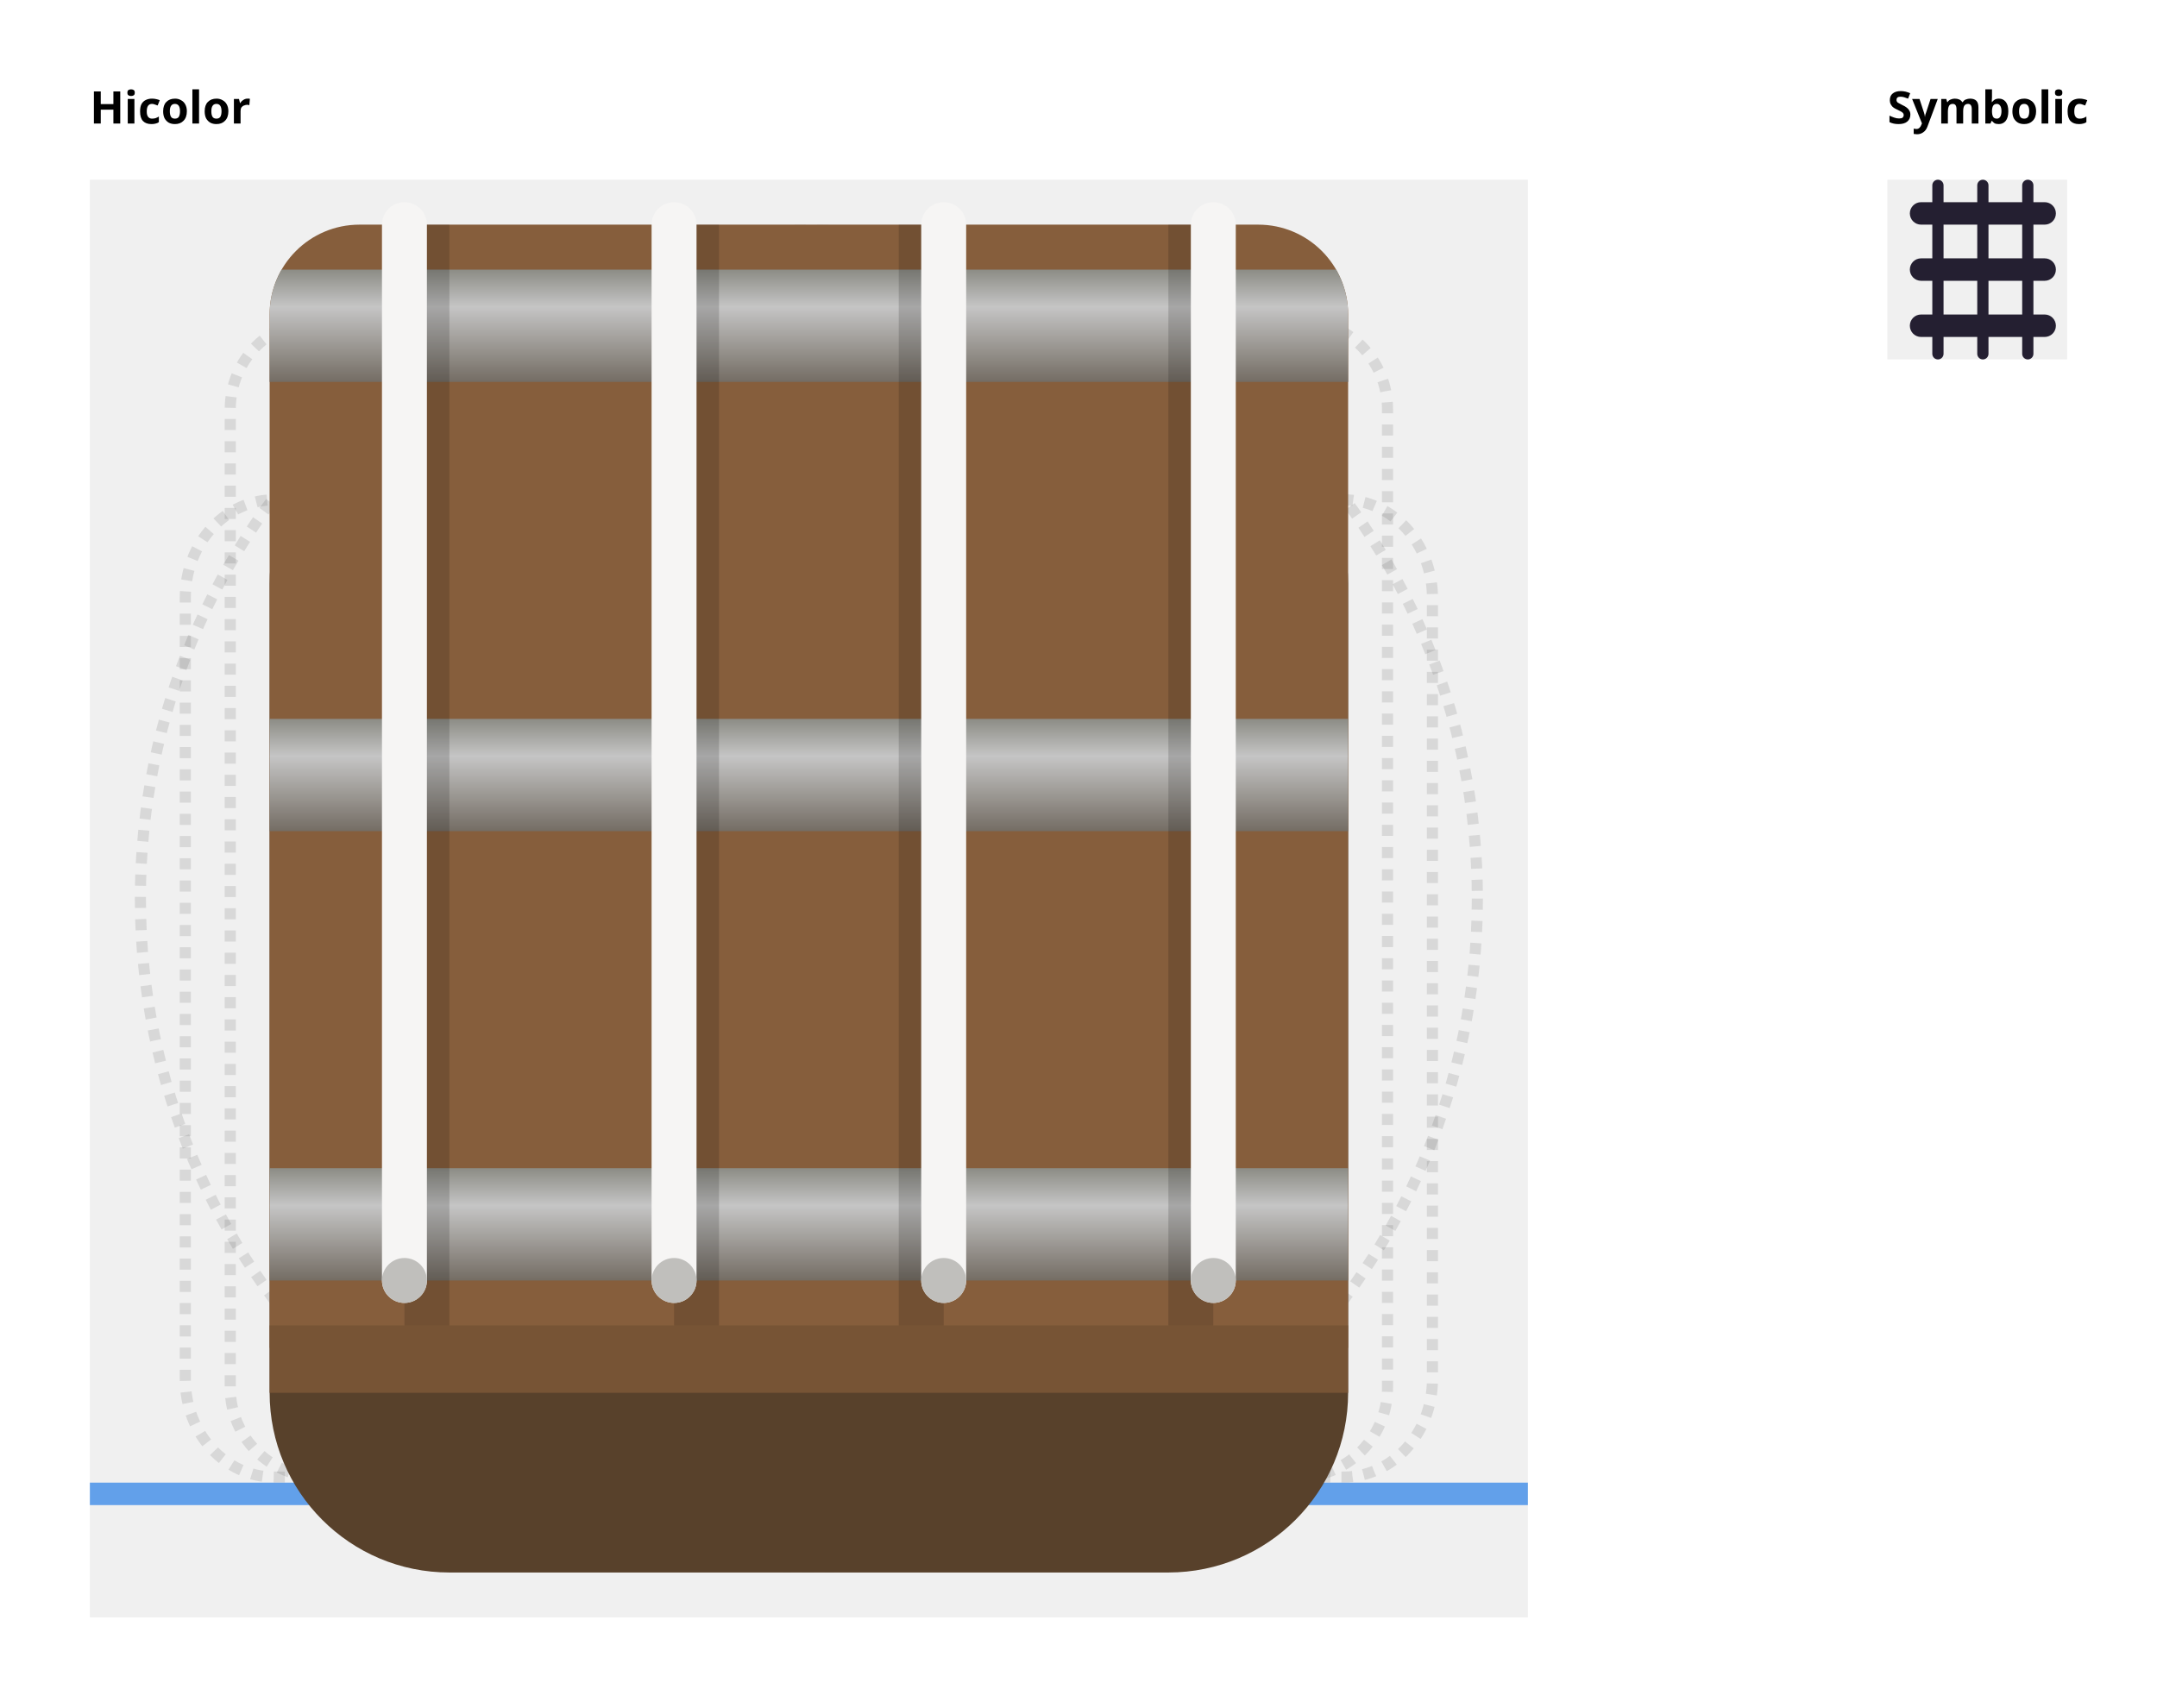
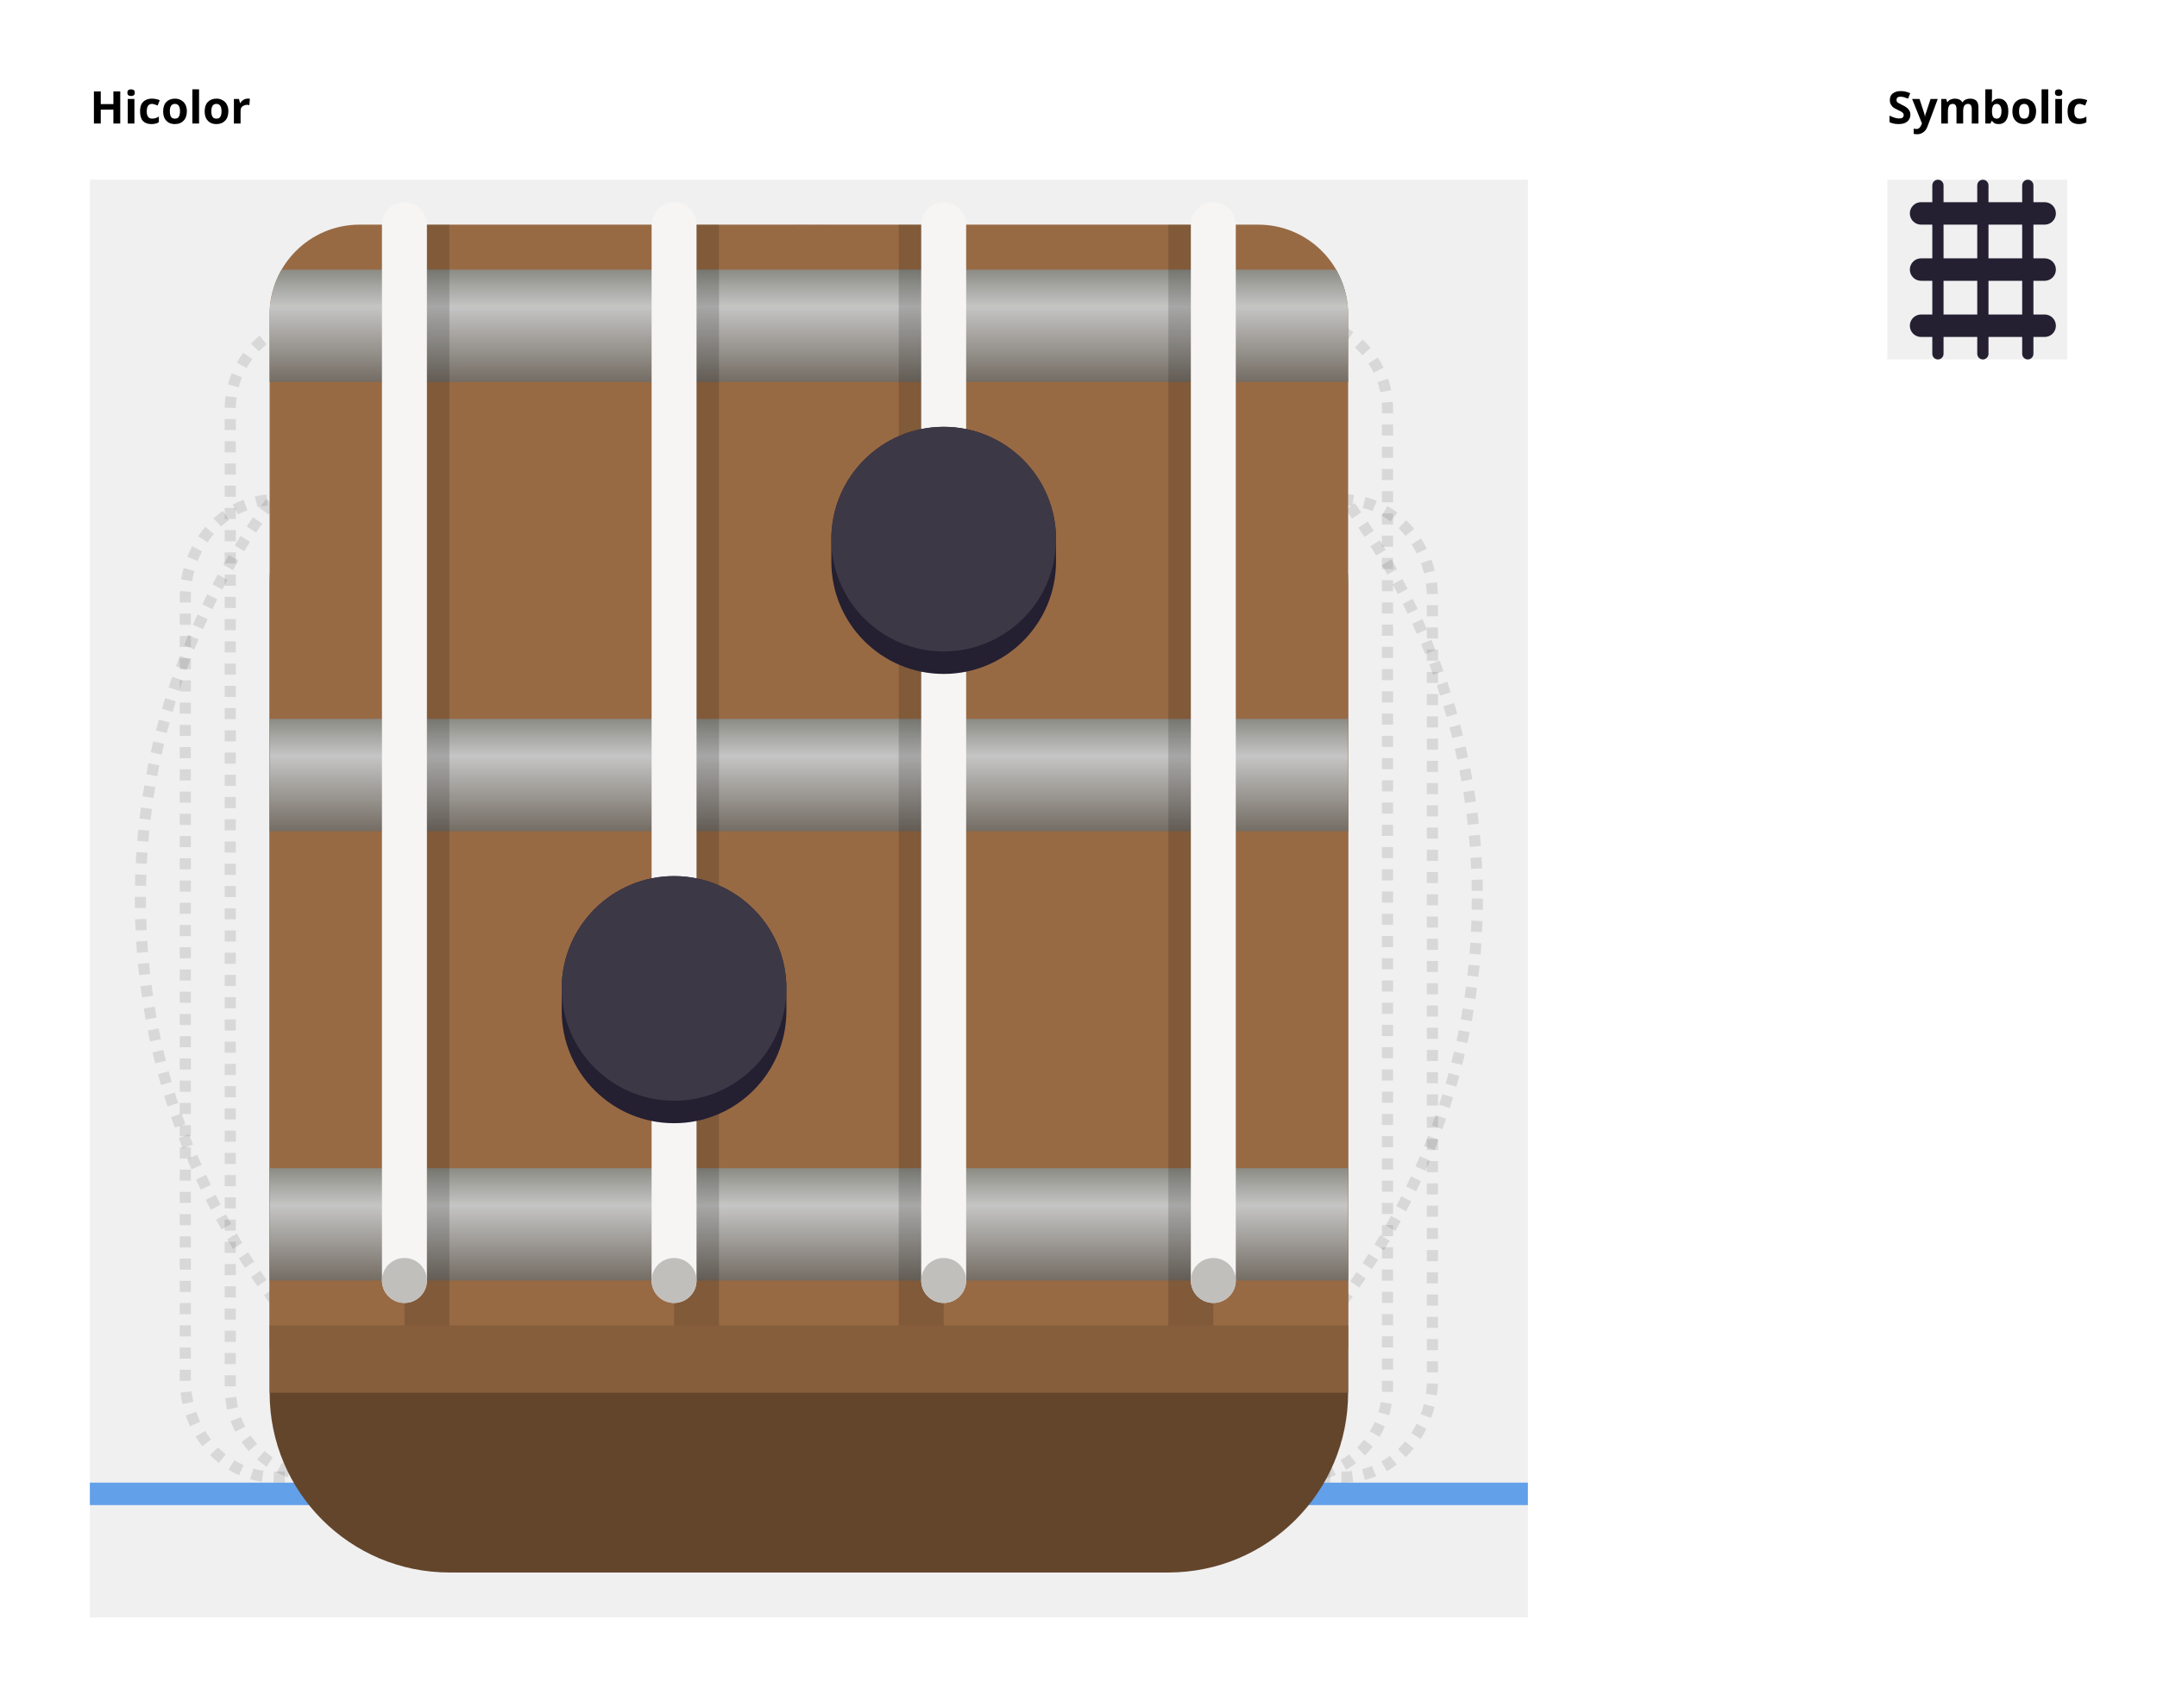
<svg xmlns="http://www.w3.org/2000/svg" xmlns:xlink="http://www.w3.org/1999/xlink" width="192" height="152" id="svg11300" version="1.0" style="display:inline;enable-background:new" viewBox="0 0 192 152">
  <defs id="defs3">
    <linearGradient id="linearGradient28">
      <stop style="stop-color:#746d64;stop-opacity:1;" offset="0" id="stop26" />
      <stop style="stop-color:#c5c5c5;stop-opacity:1;" offset="0.667" id="stop27" />
      <stop style="stop-color:#8c8c85;stop-opacity:1;" offset="1" id="stop28" />
    </linearGradient>
    <linearGradient id="linearGradient129236">
      <stop style="stop-color:#837b71;stop-opacity:1;" offset="0" id="stop129230" />
      <stop style="stop-color:#d8d8d8;stop-opacity:1;" offset="0.667" id="stop129232" />
      <stop style="stop-color:#a0a099;stop-opacity:1;" offset="1" id="stop129234" />
    </linearGradient>
    <linearGradient id="linearGradient102112">
      <stop style="stop-color:#185db3;stop-opacity:1;" offset="0" id="stop102108" />
      <stop style="stop-color:#1b6fd2;stop-opacity:1;" offset="1" id="stop102110" />
    </linearGradient>
    <linearGradient id="linearGradient59229">
      <stop style="stop-color:#583b26;stop-opacity:1;" offset="0" id="stop59225" />
      <stop style="stop-color:#9c6c44;stop-opacity:1;" offset="0.038" id="stop59963" />
      <stop style="stop-color:#63452c;stop-opacity:1" offset="0.077" id="stop59965" />
      <stop style="stop-color:#63452c;stop-opacity:1;" offset="0.913" id="stop59959" />
      <stop style="stop-color:#9c6c44;stop-opacity:1;" offset="0.962" id="stop59961" />
      <stop style="stop-color:#583b26;stop-opacity:1;" offset="1" id="stop59227" />
    </linearGradient>
    <linearGradient y2="236" x2="96" y1="236" x1="32" gradientTransform="translate(604.8168,170.5864)" gradientUnits="userSpaceOnUse" id="linearGradient1099" xlink:href="#linearGradient1036" />
    <linearGradient id="linearGradient1036">
      <stop id="stop1032" offset="0" style="stop-color:#d5d3cf;stop-opacity:1;" />
      <stop id="stop1034" offset="1" style="stop-color:#f6f5f4;stop-opacity:1" />
    </linearGradient>
    <radialGradient r="32" fy="-76" fx="-244" cy="-76" cx="-244" gradientTransform="matrix(0.8833333,0,0,0.8833333,-460.3502,463.1197)" gradientUnits="userSpaceOnUse" id="radialGradient1103" xlink:href="#linearGradient1069" />
    <linearGradient id="linearGradient1069">
      <stop id="stop1065" offset="0" style="stop-color:#d5d3cf;stop-opacity:1" />
      <stop id="stop1067-1" offset="1" style="stop-color:#949390;stop-opacity:1" />
    </linearGradient>
    <linearGradient gradientUnits="userSpaceOnUse" y2="232" x2="64" y1="262.5" x1="64" id="linearGradient1027" xlink:href="#linearGradient1025" gradientTransform="translate(-470.5864,432.8168)" />
    <linearGradient id="linearGradient1025">
      <stop id="stop1021" offset="0" style="stop-color:#9a9996;stop-opacity:1" />
      <stop id="stop1023" offset="1" style="stop-color:#77767b;stop-opacity:1" />
    </linearGradient>
    <clipPath clipPathUnits="userSpaceOnUse" id="clipPath1609-7">
      <path id="path1611-5" d="m 252,116 28,-28 v -8 h -36 v 36 z" style="fill:#e74747;stroke:none;stroke-width:0.25px;stroke-linecap:butt;stroke-linejoin:miter;stroke-opacity:1" />
    </clipPath>
    <linearGradient id="linearGradient1697">
      <stop id="stop1685" offset="0" style="stop-color:#deddda;stop-opacity:1" />
      <stop style="stop-color:#eeeeec;stop-opacity:1" offset="0.045" id="stop1687" />
      <stop id="stop1689" offset="0.091" style="stop-color:#deddda;stop-opacity:1" />
      <stop style="stop-color:#deddda;stop-opacity:1" offset="0.909" id="stop1691" />
      <stop id="stop1693" offset="0.955" style="stop-color:#eeeeec;stop-opacity:1" />
      <stop id="stop1695" offset="1" style="stop-color:#c0bfbc;stop-opacity:1" />
    </linearGradient>
    <clipPath clipPathUnits="userSpaceOnUse" id="clipPath1289">
      <path style="display:inline;opacity:1;vector-effect:none;fill:none;fill-opacity:1;stroke:#000000;stroke-width:4;stroke-linecap:round;stroke-linejoin:round;stroke-miterlimit:4;stroke-dasharray:none;stroke-dashoffset:0;stroke-opacity:1;marker:none;marker-start:none;marker-mid:none;marker-end:none;paint-order:normal;enable-background:new" d="m 64,-148 h 64 l 64,-64 64,64 h 192 c 17.728,0 32,14.272 32,32 v 288 c 0,17.728 -14.272,32 -32,32 H 256 l -64,-64 -64,64 H 64 C 46.272,204 32,189.728 32,172 v -288 c 0,-17.728 14.409,-34.199 32,-32 z" id="path1291" />
    </clipPath>
    <linearGradient id="paint3_linear-2-6-5" x2="1" gradientUnits="userSpaceOnUse" gradientTransform="matrix(0,6,-12,0,-64,209.9969)">
      <stop stop-color="#C01C27" id="stop91-0-7-4" />
      <stop offset="1" stop-color="#E01B24" id="stop93-2-5-7" />
    </linearGradient>
    <clipPath clipPathUnits="userSpaceOnUse" id="clipPath1609">
      <path id="path1611" d="m 252,116 28,-28 v -8 h -36 v 36 z" style="fill:#e74747;stroke:none;stroke-width:0.25px;stroke-linecap:butt;stroke-linejoin:miter;stroke-opacity:1" />
    </clipPath>
    <clipPath clipPathUnits="userSpaceOnUse" id="clipPath113028">
      <rect ry="8" rx="8" y="184" x="12" height="100" width="104" id="rect113030" style="display:inline;vector-effect:none;fill:#ab694c;fill-opacity:1;stroke:none;stroke-width:0.25;stroke-linecap:butt;stroke-linejoin:miter;stroke-miterlimit:4;stroke-dasharray:none;stroke-dashoffset:0;stroke-opacity:1;marker:none;marker-start:none;marker-mid:none;marker-end:none;paint-order:normal;enable-background:new" />
    </clipPath>
    <clipPath clipPathUnits="userSpaceOnUse" id="clipPath116939">
      <rect ry="6" rx="6" y="186" x="14" height="96" width="100" id="rect116941" style="display:inline;vector-effect:none;fill:#ab694c;fill-opacity:1;stroke:none;stroke-width:0.25;stroke-linecap:butt;stroke-linejoin:miter;stroke-miterlimit:4;stroke-dasharray:none;stroke-dashoffset:0;stroke-opacity:1;marker:none;marker-start:none;marker-mid:none;marker-end:none;paint-order:normal;enable-background:new" />
    </clipPath>
    <linearGradient xlink:href="#linearGradient28" id="linearGradient140318" gradientUnits="userSpaceOnUse" gradientTransform="matrix(1,0,0,2.500001,0,-287.0002)" x1="64" y1="194" x2="64" y2="190" />
    <linearGradient xlink:href="#linearGradient28" id="linearGradient140320" gradientUnits="userSpaceOnUse" gradientTransform="matrix(1,0,0,2.500001,0,-317.0002)" x1="64" y1="222" x2="64" y2="218" />
    <linearGradient xlink:href="#linearGradient28" id="linearGradient140322" gradientUnits="userSpaceOnUse" gradientTransform="matrix(1,0,0,2.500001,0,-347.0003)" x1="64" y1="250" x2="64" y2="246" />
    <linearGradient xlink:href="#linearGradient129236" id="linearGradient35" gradientUnits="userSpaceOnUse" gradientTransform="matrix(1,0,0,1.5,-837.301,-139)" x1="64" y1="278" x2="64" y2="274" />
    <linearGradient xlink:href="#linearGradient129236" id="linearGradient36" gradientUnits="userSpaceOnUse" gradientTransform="matrix(1,0,0,1.5,-837.301,-125)" x1="64" y1="250" x2="64" y2="246" />
    <linearGradient xlink:href="#linearGradient129236" id="linearGradient37" gradientUnits="userSpaceOnUse" gradientTransform="matrix(1,0,0,1.5,-837.301,-111)" x1="64" y1="222" x2="64" y2="218" />
    <linearGradient xlink:href="#linearGradient129236" id="linearGradient38" gradientUnits="userSpaceOnUse" gradientTransform="matrix(1,0,0,1.5,-837.301,-97)" x1="64" y1="194" x2="64" y2="190" />
    <linearGradient xlink:href="#linearGradient59229" id="linearGradient39" gradientUnits="userSpaceOnUse" gradientTransform="matrix(1,0,0,1.04,-837.301,-7.520005)" x1="12" y1="272" x2="116" y2="272" />
    <clipPath clipPathUnits="userSpaceOnUse" id="clipPath39">
      <rect ry="8" rx="8" y="184" x="12" height="100" width="104" id="rect40" style="display:inline;vector-effect:none;fill:#986a44;fill-opacity:1;stroke:none;stroke-width:0.25;stroke-linecap:butt;stroke-linejoin:miter;stroke-miterlimit:4;stroke-dasharray:none;stroke-dashoffset:0;stroke-opacity:1;marker:none;marker-start:none;marker-mid:none;marker-end:none;paint-order:normal;enable-background:new" />
    </clipPath>
    <linearGradient xlink:href="#linearGradient102112" id="linearGradient88" gradientUnits="userSpaceOnUse" gradientTransform="matrix(1.125,0,0,1.125,-945.926,-89.74998)" x1="29" y1="262" x2="45" y2="262" />
    <linearGradient xlink:href="#linearGradient102112" id="linearGradient89" gradientUnits="userSpaceOnUse" gradientTransform="matrix(1.125,0,0,1.125,-981.926,-61.75)" x1="29" y1="262" x2="45" y2="262" />
    <linearGradient xlink:href="#linearGradient102112" id="linearGradient90" gradientUnits="userSpaceOnUse" gradientTransform="matrix(1.125,0,0,1.125,-999.926,-33.75)" x1="29" y1="262" x2="45" y2="262" />
    <linearGradient xlink:href="#linearGradient129236" id="linearGradient91" gradientUnits="userSpaceOnUse" gradientTransform="matrix(1,0,0,1.5,-995.301,-139)" x1="64" y1="278" x2="64" y2="274" />
    <linearGradient xlink:href="#linearGradient129236" id="linearGradient92" gradientUnits="userSpaceOnUse" gradientTransform="matrix(1,0,0,1.5,-995.301,-125)" x1="64" y1="250" x2="64" y2="246" />
    <linearGradient xlink:href="#linearGradient129236" id="linearGradient93" gradientUnits="userSpaceOnUse" gradientTransform="matrix(1,0,0,1.5,-995.301,-111)" x1="64" y1="222" x2="64" y2="218" />
    <linearGradient xlink:href="#linearGradient129236" id="linearGradient94" gradientUnits="userSpaceOnUse" gradientTransform="matrix(1,0,0,1.5,-995.301,-97)" x1="64" y1="194" x2="64" y2="190" />
    <linearGradient xlink:href="#linearGradient59229" id="linearGradient95" gradientUnits="userSpaceOnUse" gradientTransform="matrix(1,0,0,1.04,-995.301,-7.520005)" x1="12" y1="272" x2="116" y2="272" />
    <linearGradient xlink:href="#linearGradient129236" id="linearGradient229" gradientUnits="userSpaceOnUse" gradientTransform="matrix(1,0,0,1.5,0,-97)" x1="64" y1="194" x2="64" y2="190" />
    <linearGradient xlink:href="#linearGradient129236" id="linearGradient230" gradientUnits="userSpaceOnUse" gradientTransform="matrix(1,0,0,1.5,0,-111)" x1="64" y1="222" x2="64" y2="218" />
    <linearGradient xlink:href="#linearGradient129236" id="linearGradient231" gradientUnits="userSpaceOnUse" gradientTransform="matrix(1,0,0,1.5,0,-125)" x1="64" y1="250" x2="64" y2="246" />
    <linearGradient xlink:href="#linearGradient129236" id="linearGradient232" gradientUnits="userSpaceOnUse" gradientTransform="matrix(1,0,0,1.5,0,-139)" x1="64" y1="278" x2="64" y2="274" />
    <linearGradient xlink:href="#linearGradient59229" id="linearGradient233" gradientUnits="userSpaceOnUse" gradientTransform="matrix(1,0,0,1.04,-633.3011,-7.520005)" x1="12" y1="272" x2="116" y2="272" />
    <linearGradient xlink:href="#linearGradient129236" id="linearGradient255" gradientUnits="userSpaceOnUse" gradientTransform="matrix(1,0,0,1.5,0,-97)" x1="64" y1="194" x2="64" y2="190" />
    <linearGradient xlink:href="#linearGradient129236" id="linearGradient256" gradientUnits="userSpaceOnUse" gradientTransform="matrix(1,0,0,1.5,0,-111)" x1="64" y1="222" x2="64" y2="218" />
    <linearGradient xlink:href="#linearGradient129236" id="linearGradient257" gradientUnits="userSpaceOnUse" gradientTransform="matrix(1,0,0,1.5,0,-125)" x1="64" y1="250" x2="64" y2="246" />
    <linearGradient xlink:href="#linearGradient129236" id="linearGradient258" gradientUnits="userSpaceOnUse" gradientTransform="matrix(1,0,0,1.5,0,-139)" x1="64" y1="278" x2="64" y2="274" />
    <linearGradient xlink:href="#linearGradient59229" id="linearGradient259" gradientUnits="userSpaceOnUse" gradientTransform="matrix(1,0,0,1.04,-413.3011,-7.520005)" x1="12" y1="272" x2="116" y2="272" />
    <clipPath clipPathUnits="userSpaceOnUse" id="clipPath3">
      <path id="path3" style="display:inline;vector-effect:none;fill:#986a44;stroke-width:0.24;marker:none;marker-start:none;marker-mid:none;marker-end:none;enable-background:new" d="m 24,180 h 80 a 8,8 45 0 1 8,8 v 92 H 16 V 188 A 8,8 135 0 1 24,180 Z" transform="matrix(1.083333,0,0,1,-5.333333,4.000002)" />
    </clipPath>
    <linearGradient xlink:href="#linearGradient129236" id="linearGradient119" gradientUnits="userSpaceOnUse" gradientTransform="matrix(1,0,0,1.5,0,-97)" x1="64" y1="194" x2="64" y2="190" />
    <linearGradient xlink:href="#linearGradient129236" id="linearGradient120" gradientUnits="userSpaceOnUse" gradientTransform="matrix(1,0,0,1.5,0,-111)" x1="64" y1="222" x2="64" y2="218" />
    <linearGradient xlink:href="#linearGradient129236" id="linearGradient121" gradientUnits="userSpaceOnUse" gradientTransform="matrix(1,0,0,1.5,0,-125)" x1="64" y1="250" x2="64" y2="246" />
    <linearGradient xlink:href="#linearGradient129236" id="linearGradient122" gradientUnits="userSpaceOnUse" gradientTransform="matrix(1,0,0,1.5,0,-139)" x1="64" y1="278" x2="64" y2="274" />
  </defs>
  <g id="layer1" style="display:inline" transform="translate(8,-156)">
    <g id="layer4" style="display:inline">
      <rect y="172" x="9.2651362e-08" height="128" width="128" id="hicolor" style="display:inline;overflow:visible;visibility:visible;fill:#f0f0f0;fill-opacity:0;fill-rule:nonzero;stroke:none;stroke-width:0.5;marker:none;enable-background:accumulate" />
      <rect style="display:inline;overflow:visible;visibility:visible;fill:#f0f0f0;fill-opacity:0;fill-rule:nonzero;stroke:none;stroke-width:0.5;marker:none;enable-background:accumulate" id="symbolic" width="16" height="16" x="160" y="172" />
    </g>
    <g id="layer2" style="display:inline">
      <g style="display:inline;fill:#000000;enable-background:new" transform="matrix(7.991171,0,0,8.003641,-167.7909,-4846.078)" id="g12027" />
      <rect style="display:inline;overflow:visible;visibility:visible;fill:#f0f0f0;fill-opacity:1;fill-rule:nonzero;stroke:none;stroke-width:0.5;marker:none;enable-background:accumulate" id="128" width="128" height="128" x="9.2651362e-08" y="172" />
      <g id="g883" style="fill:none;fill-opacity:0.251;stroke:#a579b3;stroke-opacity:1" transform="translate(-24,24)" />
      <g id="g900" style="fill:none;fill-opacity:0.251;stroke:#a579b3;stroke-opacity:1" transform="translate(-24,24)" />
      <rect y="172" x="160" height="16" width="16" id="16" style="display:inline;overflow:visible;visibility:visible;fill:#f0f0f0;fill-opacity:1;fill-rule:nonzero;stroke:none;stroke-width:0.5;marker:none;enable-background:accumulate" />
      <text xml:space="preserve" style="font-style:normal;font-variant:normal;font-weight:bold;font-stretch:normal;font-size:4px;line-height:125%;font-family:Cantarell;-inkscape-font-specification:'Cantarell, Bold';text-align:start;writing-mode:lr-tb;text-anchor:start;display:inline;fill:#000000;fill-opacity:1;stroke:none;stroke-width:0.333;enable-background:new" x="0" y="167" id="text863">
        <tspan style="font-size:4px;stroke-width:0.333" id="tspan861" x="0" y="167">Hicolor</tspan>
      </text>
      <text id="text867" y="167" x="160" style="font-style:normal;font-variant:normal;font-weight:bold;font-stretch:normal;font-size:4px;line-height:125%;font-family:Cantarell;-inkscape-font-specification:'Cantarell, Bold';text-align:start;writing-mode:lr-tb;text-anchor:start;display:inline;fill:#000000;fill-opacity:1;stroke:none;stroke-width:0.333;enable-background:new" xml:space="preserve">
        <tspan y="167" x="160" id="tspan865" style="font-size:4px;stroke-width:0.333">Symbolic</tspan>
      </text>
    </g>
    <g id="layer9" style="display:inline" />
    <g id="layer3" style="display:inline">
      <circle cx="64" cy="236" r="59.504" id="circle2892" style="display:inline;opacity:0.1;vector-effect:none;fill:none;fill-opacity:1;stroke:#000000;stroke-width:0.99;stroke-linecap:butt;stroke-linejoin:miter;stroke-miterlimit:4;stroke-dasharray:0.99, 0.99;stroke-dashoffset:0;stroke-opacity:1;marker:none;marker-start:none;marker-mid:none;marker-end:none;paint-order:normal;enable-background:new" />
      <rect ry="7.929" rx="8.701" y="180.495" x="20.495" height="111.01" width="87.01" id="rect2894" style="display:inline;opacity:0.1;vector-effect:none;fill:none;fill-opacity:1;stroke:#000000;stroke-width:0.99;stroke-linecap:butt;stroke-linejoin:miter;stroke-miterlimit:4;stroke-dasharray:0.99, 0.99;stroke-dashoffset:0;stroke-opacity:1;marker:none;marker-start:none;marker-mid:none;marker-end:none;paint-order:normal;enable-background:new" />
      <rect ry="7.924" rx="7.924" y="184.495" x="12.495" height="103.01" width="103.01" id="rect2896" style="display:inline;opacity:0.1;vector-effect:none;fill:none;fill-opacity:1;stroke:#000000;stroke-width:0.99;stroke-linecap:butt;stroke-linejoin:miter;stroke-miterlimit:4;stroke-dasharray:0.99, 0.99;stroke-dashoffset:0;stroke-opacity:1;marker:none;marker-start:none;marker-mid:none;marker-end:none;paint-order:normal;enable-background:new" />
      <rect ry="8.701" rx="7.929" y="200.495" x="8.495" height="87.01" width="111.01" id="rect2898" style="display:inline;opacity:0.1;vector-effect:none;fill:none;fill-opacity:1;stroke:#000000;stroke-width:0.99;stroke-linecap:butt;stroke-linejoin:miter;stroke-miterlimit:4;stroke-dasharray:0.99, 0.99;stroke-dashoffset:0;stroke-opacity:1;marker:none;marker-start:none;marker-mid:none;marker-end:none;paint-order:normal;enable-background:new" />
      <path id="path2900" d="M 2.6203015e-5,289 H 128" style="display:inline;fill:none;stroke:#62a0ea;stroke-width:2;stroke-linecap:butt;stroke-linejoin:miter;stroke-miterlimit:4;stroke-dasharray:none;stroke-opacity:1;enable-background:new" />
    </g>
    <g id="g116847" clip-path="url(#clipPath113028)" />
    <g id="g8" transform="translate(0,-2)" />
    <g id="g17">
      <rect style="opacity:1;fill:#241f31;fill-opacity:1;stroke:none;stroke-width:2;stroke-linecap:round;stroke-linejoin:round;stroke-dasharray:none" id="rect2" width="13" height="2" x="162" y="174" ry="1" rx="1" />
      <rect style="opacity:1;fill:#241f31;fill-opacity:1;stroke:none;stroke-width:2;stroke-linecap:round;stroke-linejoin:round;stroke-dasharray:none" id="rect3" width="13" height="2" x="162" y="179" ry="1" rx="1" />
      <rect style="opacity:1;fill:#241f31;fill-opacity:1;stroke:none;stroke-width:2;stroke-linecap:round;stroke-linejoin:round;stroke-dasharray:none" id="rect5" width="13" height="2" x="162" y="184" ry="1" rx="1" />
      <rect style="opacity:1;fill:#241f31;fill-opacity:1;stroke:none;stroke-width:2;stroke-linecap:round;stroke-linejoin:round;stroke-dasharray:none" id="rect6" width="1" height="16" x="172" y="172" ry="0.5" rx="0.5" />
      <rect style="opacity:1;fill:#241f31;fill-opacity:1;stroke:none;stroke-width:2;stroke-linecap:round;stroke-linejoin:round;stroke-dasharray:none" id="rect8" width="1" height="16" x="168" y="172" ry="0.5" rx="0.5" />
      <rect style="opacity:1;fill:#241f31;fill-opacity:1;stroke:none;stroke-width:2;stroke-linecap:round;stroke-linejoin:round;stroke-dasharray:none" id="rect9" width="1" height="16" x="164" y="172" ry="0.5" rx="0.5" />
    </g>
    <rect style="display:inline;vector-effect:none;fill:url(#linearGradient39);fill-opacity:1;stroke:none;stroke-width:0.25;stroke-linecap:butt;stroke-linejoin:miter;stroke-miterlimit:4;stroke-dasharray:none;stroke-dashoffset:0;stroke-opacity:1;marker:none;marker-start:none;marker-mid:none;marker-end:none;paint-order:normal;enable-background:new" id="rect1" width="104" height="104" x="-825.301" y="188" rx="8" ry="8" />
    <rect ry="8" rx="8" y="184" x="-825.301" height="100" width="104" id="rect4" style="display:inline;vector-effect:none;fill:#986a44;fill-opacity:1;stroke:none;stroke-width:0.25;stroke-linecap:butt;stroke-linejoin:miter;stroke-miterlimit:4;stroke-dasharray:none;stroke-dashoffset:0;stroke-opacity:1;marker:none;marker-start:none;marker-mid:none;marker-end:none;paint-order:normal;enable-background:new" />
    <rect style="fill:url(#linearGradient38);fill-opacity:1;stroke:#000000;stroke-width:0" id="rect7" width="104" height="6" x="-825.301" y="188" />
    <rect style="fill:url(#linearGradient37);fill-opacity:1;stroke:#000000;stroke-width:0" id="rect10" width="104" height="6" x="-825.301" y="216" />
    <rect style="fill:url(#linearGradient36);fill-opacity:1;stroke:#000000;stroke-width:0" id="rect11" width="104" height="6" x="-825.301" y="244" />
    <rect style="fill:url(#linearGradient35);fill-opacity:1;stroke:#000000;stroke-width:0" id="rect12" width="104" height="6" x="-825.301" y="272" />
    <rect style="fill:#000000;fill-opacity:0.153;stroke:#000000;stroke-width:0" id="rect13" width="4" height="100" x="-783.301" y="184" />
    <rect style="fill:#000000;fill-opacity:0.153;stroke:#000000;stroke-width:0" id="rect14" width="4" height="100" x="-819.301" y="184" />
    <rect style="fill:#ceccca;fill-opacity:1;stroke:#000000;stroke-width:0" id="rect15" width="2" height="100" x="-819.301" y="184" />
    <rect style="fill:#000000;fill-opacity:0.153;stroke:#000000;stroke-width:0" id="rect16" width="4" height="100" x="-731.301" y="184" />
    <rect style="fill:#f2f2f2;fill-opacity:1;stroke:#000000;stroke-width:0" id="rect17" width="2" height="100" x="-729.301" y="184" />
    <rect style="fill:#000000;fill-opacity:0.153;stroke:#000000;stroke-width:0" id="rect18" width="4" height="100" x="-749.301" y="184" />
    <rect style="fill:#ebebeb;fill-opacity:1;stroke:#000000;stroke-width:0" id="rect19" width="2" height="100" x="-747.301" y="184" />
    <rect style="fill:#000000;fill-opacity:0.153;stroke:#000000;stroke-width:0" id="rect20" width="4" height="100" x="-767.301" y="184" />
    <rect style="fill:#e3e3e3;fill-opacity:1;stroke:#000000;stroke-width:0" id="rect21" width="2" height="100" x="-765.301" y="184" />
    <rect style="fill:#dcdcda;fill-opacity:1;stroke:#000000;stroke-width:0" id="rect22" width="2" height="100" x="-783.301" y="184" />
    <rect style="fill:#000000;fill-opacity:0.153;stroke:#000000;stroke-width:0" id="rect23" width="4" height="100" x="-801.301" y="184" />
    <rect style="fill:#d5d5d3;fill-opacity:1;stroke:#000000;stroke-width:0" id="rect24" width="2" height="100" x="-801.301" y="184" />
    <rect style="display:inline;vector-effect:none;fill:url(#linearGradient95);fill-opacity:1;stroke:none;stroke-width:0.25;stroke-linecap:butt;stroke-linejoin:miter;stroke-miterlimit:4;stroke-dasharray:none;stroke-dashoffset:0;stroke-opacity:1;marker:none;marker-start:none;marker-mid:none;marker-end:none;paint-order:normal;enable-background:new" id="rect61" width="104" height="104" x="-983.301" y="188" rx="8" ry="8" />
    <rect ry="8" rx="8" y="184" x="-983.301" height="100" width="104" id="rect62" style="display:inline;vector-effect:none;fill:#986a44;fill-opacity:1;stroke:none;stroke-width:0.25;stroke-linecap:butt;stroke-linejoin:miter;stroke-miterlimit:4;stroke-dasharray:none;stroke-dashoffset:0;stroke-opacity:1;marker:none;marker-start:none;marker-mid:none;marker-end:none;paint-order:normal;enable-background:new" />
    <rect style="fill:url(#linearGradient94);fill-opacity:1;stroke:#000000;stroke-width:0" id="rect63" width="104" height="6" x="-983.301" y="188" />
    <rect style="fill:url(#linearGradient93);fill-opacity:1;stroke:#000000;stroke-width:0" id="rect64" width="104" height="6" x="-983.301" y="216" />
    <rect style="fill:url(#linearGradient92);fill-opacity:1;stroke:#000000;stroke-width:0" id="rect65" width="104" height="6" x="-983.301" y="244" />
    <rect style="fill:url(#linearGradient91);fill-opacity:1;stroke:#000000;stroke-width:0" id="rect66" width="104" height="6" x="-983.301" y="272" />
    <rect style="fill:#000000;fill-opacity:0.153;stroke:#000000;stroke-width:0" id="rect67" width="4" height="100" x="-941.301" y="184" />
    <rect style="fill:#000000;fill-opacity:0.153;stroke:#000000;stroke-width:0" id="rect68" width="4" height="100" x="-977.301" y="184" />
    <rect style="fill:#ceccca;fill-opacity:1;stroke:#000000;stroke-width:0" id="rect69" width="2" height="100" x="-977.301" y="184" />
    <rect style="fill:#000000;fill-opacity:0.153;stroke:#000000;stroke-width:0" id="rect70" width="4" height="100" x="-889.301" y="184" />
    <rect style="fill:#f2f2f2;fill-opacity:1;stroke:#000000;stroke-width:0" id="rect71" width="2" height="100" x="-887.301" y="184" />
    <rect style="fill:#000000;fill-opacity:0.153;stroke:#000000;stroke-width:0" id="rect72" width="4" height="100" x="-907.301" y="184" />
    <rect style="fill:#ebebeb;fill-opacity:1;stroke:#000000;stroke-width:0" id="rect73" width="2" height="100" x="-905.301" y="184" />
    <rect style="fill:#000000;fill-opacity:0.153;stroke:#000000;stroke-width:0" id="rect74" width="4" height="100" x="-925.301" y="184" />
    <rect style="fill:#e3e3e3;fill-opacity:1;stroke:#000000;stroke-width:0" id="rect75" width="2" height="100" x="-923.301" y="184" />
    <rect style="fill:#dcdcda;fill-opacity:1;stroke:#000000;stroke-width:0" id="rect76" width="2" height="100" x="-941.301" y="184" />
    <rect style="fill:#000000;fill-opacity:0.153;stroke:#000000;stroke-width:0" id="rect77" width="4" height="100" x="-959.301" y="184" />
    <rect style="fill:#d5d5d3;fill-opacity:1;stroke:#000000;stroke-width:0" id="rect78" width="2" height="100" x="-959.301" y="184" />
    <circle style="fill:#000000;fill-opacity:0.106;stroke:#000000;stroke-width:0" id="circle78" cx="-958.301" cy="263" r="9" />
    <circle style="fill:url(#linearGradient90);fill-opacity:1;stroke:#000000;stroke-width:0" id="circle79" cx="-958.301" cy="261" r="9" />
    <circle style="fill:#62a0ea;fill-opacity:1;stroke:#000000;stroke-width:0" id="circle80" cx="-958.301" cy="259" r="9" />
    <circle style="display:inline;fill:#000000;fill-opacity:0.106;stroke:#000000;stroke-width:0;enable-background:new" id="circle81" cx="-940.301" cy="235" r="9" />
    <circle style="display:inline;fill:url(#linearGradient89);fill-opacity:1;stroke:#000000;stroke-width:0;enable-background:new" id="circle82" cx="-940.301" cy="233" r="9" />
    <circle style="display:inline;fill:#62a0ea;fill-opacity:1;stroke:#000000;stroke-width:0;enable-background:new" id="circle83" cx="-940.301" cy="231" r="9" />
    <circle style="display:inline;fill:#000000;fill-opacity:0.106;stroke:#000000;stroke-width:0;enable-background:new" id="circle84" cx="-904.301" cy="207" r="9" />
    <circle style="display:inline;fill:url(#linearGradient88);fill-opacity:1;stroke:#000000;stroke-width:0;enable-background:new" id="circle85" cx="-904.301" cy="205" r="9" />
    <circle style="display:inline;fill:#62a0ea;fill-opacity:1;stroke:#000000;stroke-width:0;enable-background:new" id="circle86" cx="-904.301" cy="203.5" r="8.5" />
    <rect style="display:inline;vector-effect:none;fill:url(#linearGradient233);fill-opacity:1;stroke:none;stroke-width:0.25;stroke-linecap:butt;stroke-linejoin:miter;stroke-miterlimit:4;stroke-dasharray:none;stroke-dashoffset:0;stroke-opacity:1;marker:none;marker-start:none;marker-mid:none;marker-end:none;paint-order:normal;enable-background:new" id="rect207" width="104" height="104" x="-621.301" y="188" rx="8" ry="8" />
    <rect ry="8" rx="8" y="184" x="-621.301" height="100" width="104" id="rect208" style="display:inline;vector-effect:none;fill:#986a44;fill-opacity:1;stroke:none;stroke-width:0.25;stroke-linecap:butt;stroke-linejoin:miter;stroke-miterlimit:4;stroke-dasharray:none;stroke-dashoffset:0;stroke-opacity:1;marker:none;marker-start:none;marker-mid:none;marker-end:none;paint-order:normal;enable-background:new" />
    <g id="g212" clip-path="url(#clipPath39)" transform="translate(-633.3011)">
      <rect style="fill:url(#linearGradient229);fill-opacity:1;stroke:#000000;stroke-width:0" id="rect209" width="104" height="6" x="12" y="188" />
      <rect style="fill:url(#linearGradient230);fill-opacity:1;stroke:#000000;stroke-width:0" id="rect210" width="104" height="6" x="12" y="216" />
      <rect style="fill:url(#linearGradient231);fill-opacity:1;stroke:#000000;stroke-width:0" id="rect211" width="104" height="6" x="12" y="244" />
      <rect style="fill:url(#linearGradient232);fill-opacity:1;stroke:#000000;stroke-width:0" id="rect212" width="104" height="6" x="12" y="272" />
    </g>
    <rect style="fill:#000000;fill-opacity:0.153;stroke:#000000;stroke-width:0" id="rect213" width="4" height="100" x="-579.301" y="184" />
    <rect style="fill:#000000;fill-opacity:0.153;stroke:#000000;stroke-width:0" id="rect214" width="4" height="100" x="-615.301" y="184" />
    <rect style="fill:#ceccca;fill-opacity:1;stroke:#000000;stroke-width:0" id="rect215" width="2" height="100" x="-615.301" y="182" />
    <rect style="fill:#000000;fill-opacity:0.153;stroke:#000000;stroke-width:0" id="rect216" width="4" height="100" x="-527.301" y="184" />
    <rect style="fill:#f2f2f2;fill-opacity:1;stroke:#000000;stroke-width:0" id="rect217" width="2" height="100" x="-525.301" y="182" />
    <rect style="fill:#000000;fill-opacity:0.153;stroke:#000000;stroke-width:0" id="rect218" width="4" height="100" x="-545.301" y="184" />
    <rect style="fill:#ebebeb;fill-opacity:1;stroke:#000000;stroke-width:0" id="rect219" width="2" height="100" x="-543.301" y="182" />
    <rect style="fill:#000000;fill-opacity:0.153;stroke:#000000;stroke-width:0" id="rect220" width="4" height="100" x="-563.301" y="184" />
    <rect style="fill:#e3e3e3;fill-opacity:1;stroke:#000000;stroke-width:0" id="rect221" width="2" height="100" x="-561.301" y="182" />
    <rect style="fill:#dcdcda;fill-opacity:1;stroke:#000000;stroke-width:0" id="rect222" width="2" height="100" x="-579.301" y="182" />
    <rect style="fill:#000000;fill-opacity:0.153;stroke:#000000;stroke-width:0" id="rect223" width="4" height="100" x="-597.301" y="184" />
    <rect style="fill:#d5d5d3;fill-opacity:1;stroke:#000000;stroke-width:0" id="rect224" width="2" height="100" x="-597.301" y="182" />
    <circle style="fill:#000000;fill-opacity:0.106;stroke:#000000;stroke-width:0" id="circle224" cx="-596.301" cy="263" r="9" />
    <circle style="fill:#3d3846;fill-opacity:1;stroke:#000000;stroke-width:0" id="circle225" cx="-596.301" cy="261" r="9" />
    <circle style="display:inline;fill:#000000;fill-opacity:0.106;stroke:#000000;stroke-width:0;enable-background:new" id="circle226" cx="-578.301" cy="235" r="9" />
    <circle style="display:inline;fill:#3d3846;fill-opacity:1;stroke:#000000;stroke-width:0;enable-background:new" id="circle227" cx="-578.301" cy="233" r="9" />
    <circle style="display:inline;fill:#000000;fill-opacity:0.106;stroke:#000000;stroke-width:0;enable-background:new" id="circle228" cx="-542.301" cy="207" r="9" />
    <circle style="display:inline;fill:#3d3846;fill-opacity:1;stroke:#000000;stroke-width:0;enable-background:new" id="circle229" cx="-542.301" cy="205" r="9" />
    <rect style="display:inline;vector-effect:none;fill:url(#linearGradient259);fill-opacity:1;stroke:none;stroke-width:0.25;stroke-linecap:butt;stroke-linejoin:miter;stroke-miterlimit:4;stroke-dasharray:none;stroke-dashoffset:0;stroke-opacity:1;marker:none;marker-start:none;marker-mid:none;marker-end:none;paint-order:normal;enable-background:new" id="rect233" width="104" height="104" x="-401.301" y="188" rx="8" ry="8" />
    <rect ry="8" rx="8" y="184" x="-401.301" height="100" width="104" id="rect234" style="display:inline;vector-effect:none;fill:#986a44;fill-opacity:1;stroke:none;stroke-width:0.25;stroke-linecap:butt;stroke-linejoin:miter;stroke-miterlimit:4;stroke-dasharray:none;stroke-dashoffset:0;stroke-opacity:1;marker:none;marker-start:none;marker-mid:none;marker-end:none;paint-order:normal;enable-background:new" />
    <g id="g238" clip-path="url(#clipPath39)" transform="translate(-413.3011)">
      <rect style="fill:url(#linearGradient255);fill-opacity:1;stroke:#000000;stroke-width:0" id="rect235" width="104" height="6" x="12" y="188" />
      <rect style="fill:url(#linearGradient256);fill-opacity:1;stroke:#000000;stroke-width:0" id="rect236" width="104" height="6" x="12" y="216" />
      <rect style="fill:url(#linearGradient257);fill-opacity:1;stroke:#000000;stroke-width:0" id="rect237" width="104" height="6" x="12" y="244" />
      <rect style="fill:url(#linearGradient258);fill-opacity:1;stroke:#000000;stroke-width:0" id="rect238" width="104" height="6" x="12" y="272" />
    </g>
    <rect style="fill:#000000;fill-opacity:0.153;stroke:#000000;stroke-width:0" id="rect239" width="4" height="100" x="-359.301" y="184" />
    <rect style="fill:#000000;fill-opacity:0.153;stroke:#000000;stroke-width:0" id="rect240" width="4" height="100" x="-395.301" y="184" />
    <rect style="fill:#ceccca;fill-opacity:1;stroke:#000000;stroke-width:0" id="rect241" width="2" height="100" x="-395.301" y="182" />
    <rect style="fill:#000000;fill-opacity:0.153;stroke:#000000;stroke-width:0" id="rect242" width="4" height="100" x="-307.301" y="184" />
    <rect style="fill:#f2f2f2;fill-opacity:1;stroke:#000000;stroke-width:0" id="rect243" width="2" height="100" x="-305.301" y="182" />
    <rect style="fill:#000000;fill-opacity:0.153;stroke:#000000;stroke-width:0" id="rect244" width="4" height="100" x="-325.301" y="184" />
    <rect style="fill:#ebebeb;fill-opacity:1;stroke:#000000;stroke-width:0" id="rect245" width="2" height="100" x="-323.301" y="182" />
    <rect style="fill:#000000;fill-opacity:0.153;stroke:#000000;stroke-width:0" id="rect246" width="4" height="100" x="-343.301" y="184" />
    <rect style="fill:#e3e3e3;fill-opacity:1;stroke:#000000;stroke-width:0" id="rect247" width="2" height="100" x="-341.301" y="182" />
    <rect style="fill:#dcdcda;fill-opacity:1;stroke:#000000;stroke-width:0" id="rect248" width="2" height="100" x="-359.301" y="182" />
    <rect style="fill:#000000;fill-opacity:0.153;stroke:#000000;stroke-width:0" id="rect249" width="4" height="100" x="-377.301" y="184" />
    <rect style="fill:#d5d5d3;fill-opacity:1;stroke:#000000;stroke-width:0" id="rect250" width="2" height="100" x="-377.301" y="182" />
    <circle style="fill:#000000;fill-opacity:0.106;stroke:#000000;stroke-width:0" id="circle250" cx="-376.301" cy="263" r="9" />
    <circle style="fill:#f6f5f4;fill-opacity:1;stroke:#000000;stroke-width:0" id="circle251" cx="-376.301" cy="261" r="9" />
    <circle style="display:inline;fill:#000000;fill-opacity:0.106;stroke:#000000;stroke-width:0;enable-background:new" id="circle252" cx="-358.301" cy="235" r="9" />
    <circle style="display:inline;fill:#f6f5f4;fill-opacity:1;stroke:#000000;stroke-width:0;enable-background:new" id="circle253" cx="-358.301" cy="233" r="9" />
    <circle style="display:inline;fill:#000000;fill-opacity:0.106;stroke:#000000;stroke-width:0;enable-background:new" id="circle254" cx="-322.301" cy="207" r="9" />
    <circle style="display:inline;fill:#f6f5f4;fill-opacity:1;stroke:#000000;stroke-width:0;enable-background:new" id="circle255" cx="-322.301" cy="205" r="9" />
-     <g id="g125" transform="translate(0,-4)">
-       <rect style="display:inline;vector-effect:none;fill:#58412b;fill-opacity:1;stroke:none;stroke-width:0.25;stroke-linecap:butt;stroke-linejoin:miter;stroke-miterlimit:4;stroke-dasharray:none;stroke-dashoffset:0;stroke-opacity:1;marker:none;marker-start:none;marker-mid:none;marker-end:none;paint-order:normal;enable-background:new" id="rect140256" width="96" height="104" x="16" y="196" rx="16" ry="16" />
-       <path id="rect140258" style="display:inline;vector-effect:none;fill:#865e3c;stroke-width:0.25;marker:none;marker-start:none;marker-mid:none;marker-end:none;enable-background:new" d="m 24,180 h 80 a 8,8 45 0 1 8,8 v 92 H 16 V 188 A 8,8 135 0 1 24,180 Z" />
-       <g id="g39" clip-path="url(#clipPath3)" transform="matrix(0.9230769,0,0,1,4.923077,-4.000002)" style="stroke-width:1.041">
-         <rect style="fill:url(#linearGradient140318);fill-opacity:1;stroke:#000000;stroke-width:0" id="rect140260" width="104" height="10" x="12" y="188" />
-         <rect style="fill:url(#linearGradient140320);fill-opacity:1;stroke:#000000;stroke-width:0" id="rect140262" width="104" height="10" x="12" y="228" />
-         <rect style="fill:url(#linearGradient140322);fill-opacity:1;stroke:#000000;stroke-width:0" id="rect140264" width="104" height="10" x="12" y="268" />
-       </g>
-       <rect style="fill:#775435;fill-opacity:1;stroke:none;stroke-width:2;stroke-linecap:round;stroke-linejoin:round" id="rect25" width="96" height="6" x="16" y="278" />
-       <rect style="display:inline;fill:#000000;fill-opacity:0.153;stroke:#000000;stroke-width:0;enable-background:new" id="rect140288" width="4" height="98" x="28" y="180" />
-       <rect style="display:inline;fill:#f6f5f4;fill-opacity:1;stroke:#000000;stroke-width:0;enable-background:new" id="rect140290" width="4" height="97.997" x="26" y="178.003" ry="2" rx="2" />
-       <circle style="fill:#c0bfbc;stroke:none;stroke-width:0.5;stroke-linecap:round;stroke-linejoin:round" id="path1" cx="28" cy="274" r="2" />
-       <rect style="display:inline;fill:#000000;fill-opacity:0.153;stroke:#000000;stroke-width:0;enable-background:new" id="rect140268" width="4" height="98" x="52" y="180" />
-       <rect style="display:inline;fill:#f6f5f4;fill-opacity:1;stroke:#000000;stroke-width:0;enable-background:new" id="rect140286" width="4" height="97.997" x="50" y="178.003" ry="2" rx="2" />
-       <circle style="fill:#c0bfbc;stroke:none;stroke-width:0.5;stroke-linecap:round;stroke-linejoin:round" id="circle1" cx="52" cy="274" r="2" />
-       <rect style="display:inline;fill:#000000;fill-opacity:0.153;stroke:#000000;stroke-width:0;enable-background:new" id="rect124" width="4" height="98" x="72" y="180" />
-       <rect style="display:inline;fill:#f6f5f4;fill-opacity:1;stroke:#000000;stroke-width:0;enable-background:new" id="rect125" width="4" height="97.997" x="74" y="178.003" ry="2" rx="2" />
-       <circle style="fill:#c0bfbc;stroke:none;stroke-width:0.5;stroke-linecap:round;stroke-linejoin:round" id="circle2" cx="76" cy="274" r="2" />
-       <rect style="display:inline;fill:#000000;fill-opacity:0.153;stroke:#000000;stroke-width:0;enable-background:new" id="rect140282" width="4" height="98" x="96" y="180" />
-       <rect style="display:inline;fill:#f6f5f4;fill-opacity:1;stroke:#000000;stroke-width:0;enable-background:new" id="rect140284" width="4" height="97.997" x="98" y="178.003" ry="2" rx="2" />
-       <circle style="fill:#c0bfbc;stroke:none;stroke-width:0.5;stroke-linecap:round;stroke-linejoin:round" id="circle3" cx="100" cy="274" r="2" />
-     </g>
+     <rect style="display:inline;vector-effect:none;fill:#63452c;fill-opacity:1;stroke:none;stroke-width:0.25;stroke-linecap:butt;stroke-linejoin:miter;stroke-miterlimit:4;stroke-dasharray:none;stroke-dashoffset:0;stroke-opacity:1;marker:none;marker-start:none;marker-mid:none;marker-end:none;paint-order:normal;enable-background:new" id="rect140256" width="96" height="104" x="16" y="192" rx="16" ry="16" />
+     <path id="rect140258" style="display:inline;vector-effect:none;fill:#986a44;stroke-width:0.25;marker:none;marker-start:none;marker-mid:none;marker-end:none;enable-background:new" d="m 24,180 h 80 a 8,8 45 0 1 8,8 v 92 H 16 V 188 A 8,8 135 0 1 24,180 Z" transform="translate(0,-4)" />
+     <g id="g39" clip-path="url(#clipPath3)" transform="matrix(0.9230769,0,0,1,4.923077,-8.000002)" style="stroke-width:1.041">
+       <rect style="fill:url(#linearGradient140318);fill-opacity:1;stroke:#000000;stroke-width:0" id="rect140260" width="104" height="10" x="12" y="188" />
+       <rect style="fill:url(#linearGradient140320);fill-opacity:1;stroke:#000000;stroke-width:0" id="rect140262" width="104" height="10" x="12" y="228" />
+       <rect style="fill:url(#linearGradient140322);fill-opacity:1;stroke:#000000;stroke-width:0" id="rect140264" width="104" height="10" x="12" y="268" />
+     </g>
+     <rect style="fill:#865e3c;fill-opacity:1;stroke:none;stroke-width:2;stroke-linecap:round;stroke-linejoin:round" id="rect25" width="96" height="6" x="16" y="274" />
+     <rect style="display:inline;fill:#000000;fill-opacity:0.153;stroke:#000000;stroke-width:0;enable-background:new" id="rect140288" width="4" height="98" x="28" y="176" />
+     <rect style="display:inline;fill:#f6f5f4;fill-opacity:1;stroke:#000000;stroke-width:0;enable-background:new" id="rect140290" width="4" height="97.997" x="26" y="174.003" ry="2" rx="2" />
+     <circle style="fill:#c0bfbc;stroke:none;stroke-width:0.5;stroke-linecap:round;stroke-linejoin:round" id="path1" cx="28" cy="270" r="2" />
+     <rect style="display:inline;fill:#000000;fill-opacity:0.153;stroke:#000000;stroke-width:0;enable-background:new" id="rect140268" width="4" height="98" x="52" y="176" />
+     <rect style="display:inline;fill:#f6f5f4;fill-opacity:1;stroke:#000000;stroke-width:0;enable-background:new" id="rect140286" width="4" height="97.997" x="50" y="174.003" ry="2" rx="2" />
+     <circle style="fill:#c0bfbc;stroke:none;stroke-width:0.5;stroke-linecap:round;stroke-linejoin:round" id="circle1" cx="52" cy="270" r="2" />
+     <rect style="display:inline;fill:#000000;fill-opacity:0.153;stroke:#000000;stroke-width:0;enable-background:new" id="rect124" width="4" height="98" x="72" y="176" />
+     <rect style="display:inline;fill:#f6f5f4;fill-opacity:1;stroke:#000000;stroke-width:0;enable-background:new" id="rect125" width="4" height="97.997" x="74" y="174.003" ry="2" rx="2" />
+     <circle style="fill:#c0bfbc;stroke:none;stroke-width:0.5;stroke-linecap:round;stroke-linejoin:round" id="circle2" cx="76" cy="270" r="2" />
+     <rect style="display:inline;fill:#000000;fill-opacity:0.153;stroke:#000000;stroke-width:0;enable-background:new" id="rect140282" width="4" height="98" x="96" y="176" />
+     <rect style="display:inline;fill:#f6f5f4;fill-opacity:1;stroke:#000000;stroke-width:0;enable-background:new" id="rect140284" width="4" height="97.997" x="98" y="174.003" ry="2" rx="2" />
+     <circle style="fill:#c0bfbc;stroke:none;stroke-width:0.5;stroke-linecap:round;stroke-linejoin:round" id="circle3" cx="100" cy="270" r="2" />
    <g id="g126">
      <rect style="display:inline;vector-effect:none;fill:#5b3e25;fill-opacity:1;stroke:none;stroke-width:0.25;stroke-linecap:butt;stroke-linejoin:miter;stroke-miterlimit:4;stroke-dasharray:none;stroke-dashoffset:0;stroke-opacity:1;marker:none;marker-start:none;marker-mid:none;marker-end:none;paint-order:normal;enable-background:new" id="rect99" width="96" height="104" x="-253.301" y="194" rx="16" ry="16" />
      <path id="path99" style="display:inline;vector-effect:none;fill:#865e3c;stroke-width:0.25;marker:none;marker-start:none;marker-mid:none;marker-end:none;enable-background:new" d="m 24,180 h 80 a 8,8 45 0 1 8,8 v 92 H 16 V 188 A 8,8 135 0 1 24,180 Z" transform="translate(-269.3011,-2)" />
      <g id="g103" clip-path="url(#clipPath3)" transform="matrix(0.9230769,0,0,1,-264.378,-6.000002)" style="stroke-width:1.041">
        <rect style="fill:url(#linearGradient119);fill-opacity:1;stroke:#000000;stroke-width:0" id="rect100" width="104" height="6" x="12" y="188" />
        <rect style="fill:url(#linearGradient120);fill-opacity:1;stroke:#000000;stroke-width:0" id="rect101" width="104" height="6" x="12" y="216" />
        <rect style="fill:url(#linearGradient121);fill-opacity:1;stroke:#000000;stroke-width:0" id="rect102" width="104" height="6" x="12" y="244" />
        <rect style="fill:url(#linearGradient122);fill-opacity:1;stroke:#000000;stroke-width:0" id="rect103" width="104" height="6" x="12" y="272" />
      </g>
      <g id="g115" transform="translate(-269.3011,-2)">
        <rect style="fill:#000000;fill-opacity:0.153;stroke:#000000;stroke-width:0" id="rect104" width="4" height="100" x="54" y="180" />
        <rect style="fill:#000000;fill-opacity:0.153;stroke:#000000;stroke-width:0" id="rect105" width="4" height="100" x="22" y="180" />
        <rect style="fill:#ceccca;fill-opacity:1;stroke:#000000;stroke-width:0" id="rect106" width="2" height="100" x="22" y="178" />
        <rect style="fill:#000000;fill-opacity:0.153;stroke:#000000;stroke-width:0" id="rect107" width="4" height="100" x="102" y="180" />
        <rect style="fill:#f2f2f2;fill-opacity:1;stroke:#000000;stroke-width:0" id="rect108" width="2" height="100" x="104" y="178" />
        <rect style="fill:#000000;fill-opacity:0.153;stroke:#000000;stroke-width:0" id="rect109" width="4" height="100" x="86" y="180" />
        <rect style="fill:#ebebeb;fill-opacity:1;stroke:#000000;stroke-width:0" id="rect110" width="2" height="100" x="88" y="178" />
        <rect style="fill:#000000;fill-opacity:0.153;stroke:#000000;stroke-width:0" id="rect111" width="4" height="100" x="70" y="180" />
        <rect style="fill:#e3e3e3;fill-opacity:1;stroke:#000000;stroke-width:0" id="rect112" width="2" height="100" x="72" y="178" />
        <rect style="fill:#dcdcda;fill-opacity:1;stroke:#000000;stroke-width:0" id="rect113" width="2" height="100" x="54" y="178" />
        <rect style="fill:#000000;fill-opacity:0.153;stroke:#000000;stroke-width:0" id="rect114" width="4" height="100" x="38" y="180" />
        <rect style="fill:#d5d5d3;fill-opacity:1;stroke:#000000;stroke-width:0" id="rect115" width="2" height="100" x="38" y="178" />
      </g>
      <rect style="fill:#775435;fill-opacity:1;stroke:none;stroke-width:2;stroke-linecap:round;stroke-linejoin:round" id="rect116" width="96" height="4" x="-253.301" y="278" />
      <circle style="fill:#cdab8f;fill-opacity:1;stroke-width:2;stroke-linecap:round;stroke-linejoin:round" id="circle116" cx="-214.301" cy="227" r="6" />
      <circle style="fill:#cdab8f;fill-opacity:1;stroke-width:2;stroke-linecap:round;stroke-linejoin:round" id="circle117" cx="-180.301" cy="199" r="6" />
      <circle style="fill:#cdab8f;fill-opacity:1;stroke-width:2;stroke-linecap:round;stroke-linejoin:round" id="circle118" cx="-230.301" cy="255" r="6" />
    </g>
+     <rect style="fill:#241f31;stroke-width:2.872;stroke-opacity:0.588" id="rect26" width="20" height="22" x="66" y="194" ry="10" />
+     <circle style="fill:#3d3846;stroke-width:2.5;stroke-opacity:0.588" id="path2" cx="76" cy="204" r="10" />
+     <rect style="fill:#241f31;stroke-width:2.872;stroke-opacity:0.588" id="rect27" width="20" height="22" x="42" y="234" ry="10" />
+     <circle style="fill:#3d3846;stroke-width:2.5;stroke-opacity:0.588;fill-opacity:1" id="circle27" cx="52" cy="244" r="10" />
  </g>
</svg>
